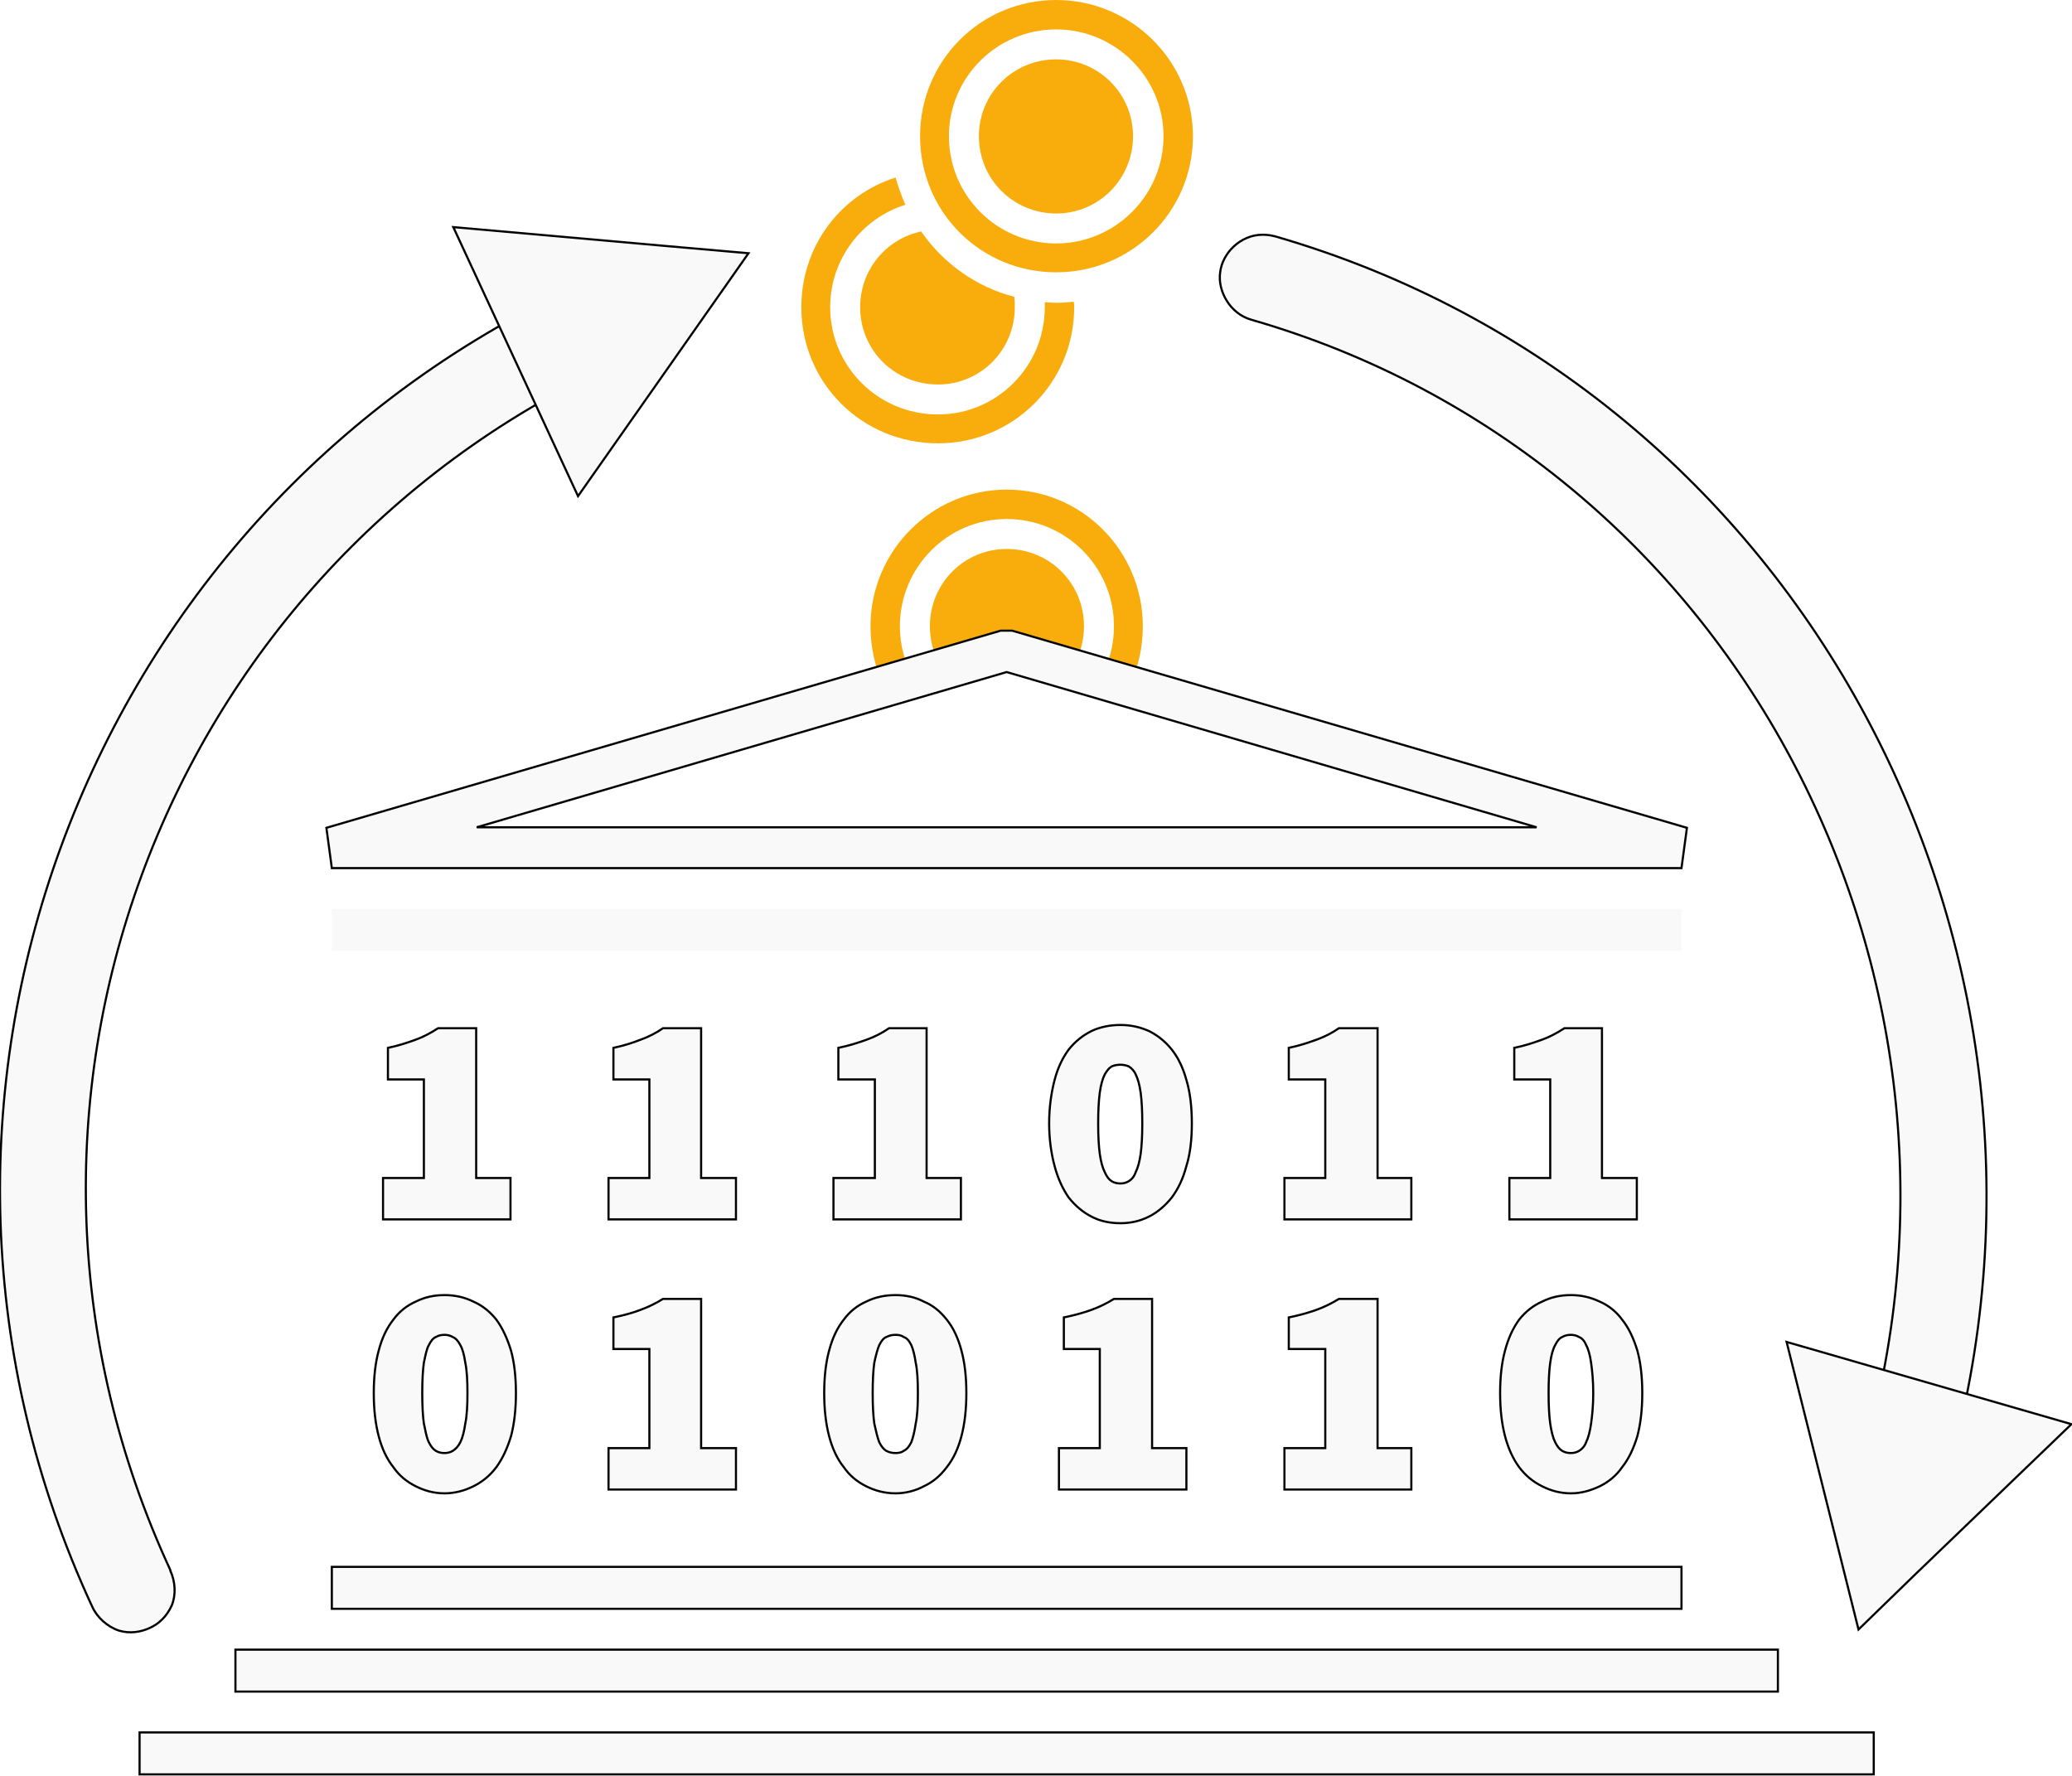
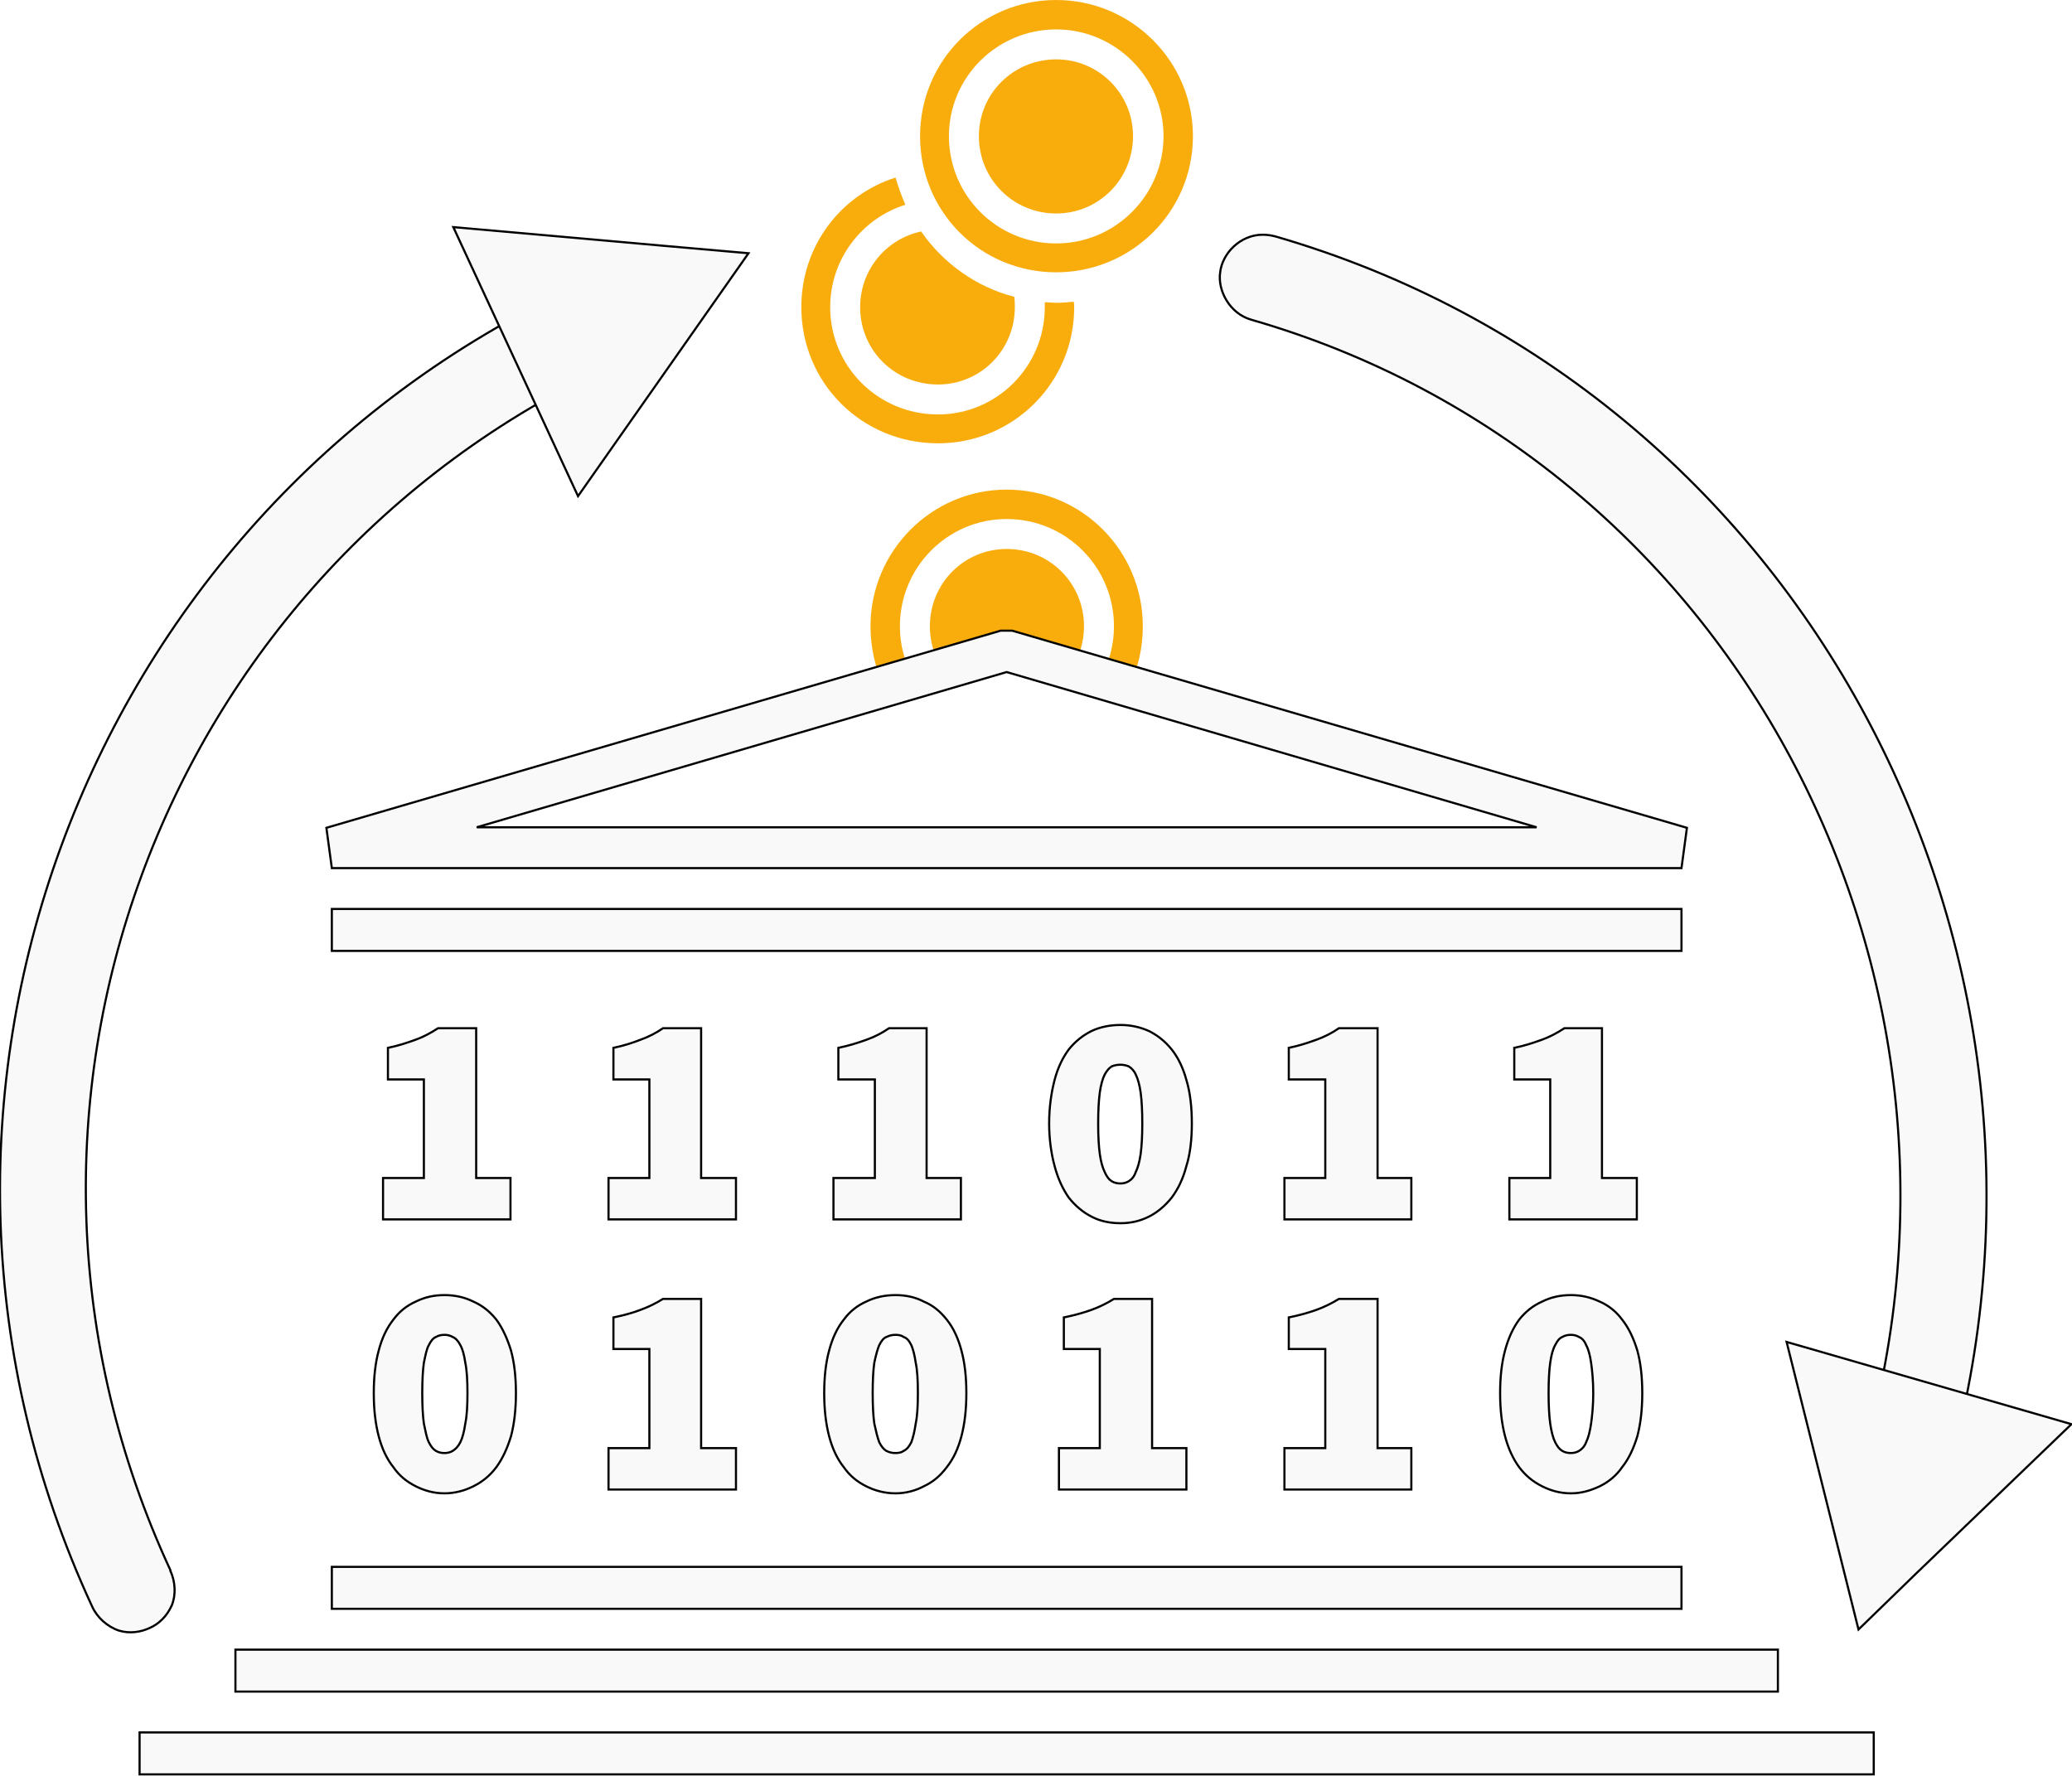
<svg xmlns="http://www.w3.org/2000/svg" width="291.738" height="250" viewBox="0 0 291.738 250" version="1.1" id="svg130">
  <defs id="defs6" />
  <g id="Page-1" transform="matrix(0.07668712,0,0,0.07668712,-0.05634417,0)" style="fill:none;fill-rule:evenodd;stroke:none;stroke-width:1">
    <g id="logo">
      <g id="id1">
        <g id="Group">
          <g id="id4" transform="translate(1689)">
            <rect id="Rectangle-path" x="0" y="0" width="503" height="501" />
            <path d="M 251,0 C 112,0 1,112 1,250 1,389 112,500 251,500 389,500 502,389 502,250 502,112 389,0 251,0 Z m 0,54 c 108,0 197,88 197,196 0,109 -89,197 -197,197 C 142,447 54,359 54,250 54,142 142,54 251,54 Z m 0,55 c -79,0 -142,63 -142,141 0,79 63,142 142,142 78,0 141,-63 141,-142 0,-78 -63,-141 -141,-141 z" id="Shape" style="fill:#f9ad0c" />
          </g>
          <g id="id5" transform="translate(1471,326)">
            <rect id="rect11" x="0" y="0" width="503" height="489" />
            <path d="M 174,0 C 73,32 1,126 1,238 c 0,139 111,250 251,250 138,0 250,-111 250,-250 0,-3 0,-7 -1,-10 -10,1 -21,2 -31,2 -8,0 -15,-1 -22,-1 0,3 0,6 0,9 0,109 -88,197 -196,197 C 142,435 54,347 54,238 54,150 112,75 192,50 185,34 179,17 174,0 Z m 47,99 c -65,14 -112,71 -112,139 0,79 63,142 143,142 78,0 141,-63 141,-142 0,-6 0,-12 -1,-19 C 322,201 261,157 221,99 Z" id="path13" style="fill:#f9ad0c" />
          </g>
          <g id="id6" transform="translate(1599,899)">
            <rect id="rect16" x="0" y="0" width="501" height="363" />
            <path d="M 250,0 C 112,0 0,113 0,251 0,291 9,329 25,362 L 79,347 C 63,318 54,286 54,251 54,142 142,54 250,54 c 109,0 197,88 197,197 0,35 -9,67 -25,96 l 53,15 C 491,329 500,291 500,251 500,113 389,0 250,0 Z m 0,109 c -78,0 -141,63 -141,142 0,30 9,57 24,80 l 118,-34 117,34 c 15,-23 24,-50 24,-80 0,-79 -63,-142 -142,-142 z" id="path18" style="fill:#f9ad0c" />
          </g>
          <g id="id7" transform="translate(610,2877)">
            <rect id="rect21" x="0" y="0" width="2479" height="79" />
            <polygon id="polygon23" points="2478,0 0,0 0,77 2478,77 " style="fill:#f9f9f9;stroke-width:3.912;stroke-miterlimit:4;stroke-dasharray:none;stroke:#000000;stroke-opacity:1" />
          </g>
          <g id="id8" transform="translate(433,3029)">
            <rect id="rect26" x="0" y="0" width="2833" height="78" />
            <polygon id="polygon28" points="2832,0 0,0 0,77 2832,77 " style="fill:#f9f9f9;stroke-width:3.912;stroke-miterlimit:4;stroke-dasharray:none;stroke:#000000;stroke-opacity:1" />
          </g>
          <g id="id9" transform="translate(610,1669)">
            <rect id="rect31" x="0" y="0" width="2479" height="78" />
-             <polygon id="polygon33" points="2478,0 0,0 0,77 2478,77 " style="fill:#f9f9f9" />
+             <polygon id="polygon33" points="2478,0 0,0 0,77 2478,77 " style="fill:#f9f9f9;stroke-width:3.912;stroke-miterlimit:4;stroke-dasharray:none;stroke:#000000;stroke-opacity:1" />
          </g>
          <g id="id10" transform="translate(704,1888)">
            <rect id="rect36" x="0" y="0" width="236" height="353" />
            <path d="M 0,275 H 75 V 94 H 9 V 36 C 29,32 46,26 60,21 74,16 87,9 101,0 h 70 v 275 h 63 v 76 H 0 Z" id="path38" style="fill:#f9f9f9;stroke-width:3.912;stroke-miterlimit:4;stroke-dasharray:none;stroke:#000000;stroke-opacity:1" />
          </g>
          <g id="id11" transform="translate(1118,1888)">
            <rect id="rect41" x="0" y="0" width="236" height="353" />
            <path d="M 0,275 H 75 V 94 H 9 V 36 C 29,32 46,26 59,21 73,16 87,9 100,0 h 70 v 275 h 64 v 76 H 0 Z" id="path43" style="fill:#f9f9f9;stroke-width:3.912;stroke-miterlimit:4;stroke-dasharray:none;stroke:#000000;stroke-opacity:1" />
          </g>
          <g id="id12" transform="translate(1531,1888)">
            <rect id="rect46" x="0" y="0" width="236" height="353" />
            <path d="M 0,275 H 76 V 94 H 9 V 36 C 29,32 47,26 61,21 75,16 89,9 102,0 h 69 v 275 h 63 v 76 H 0 Z" id="path48" style="fill:#f9f9f9;stroke-width:3.912;stroke-miterlimit:4;stroke-dasharray:none;stroke:#000000;stroke-opacity:1" />
          </g>
          <g id="id13" transform="translate(1927,1882)">
            <rect id="rect51" x="0" y="0" width="263" height="366" />
            <path d="M 131,364 C 111,364 93,360 78,352 62,344 48,332 36,317 25,301 16,282 10,259 4,237 0,210 0,181 0,151 4,124 10,101 16,78 25,60 36,45 48,30 62,19 78,11 93,4 111,0 131,0 c 19,0 36,4 52,11 16,8 30,19 42,34 12,15 21,34 27,56 7,23 10,50 10,80 0,29 -3,56 -10,78 -6,23 -15,42 -27,58 -12,15 -26,27 -42,35 -16,8 -33,12 -52,12 z m 0,-73 c 5,0 10,-1 15,-4 5,-3 10,-8 13,-17 4,-8 7,-19 9,-33 2,-15 3,-33 3,-56 0,-24 -1,-42 -3,-57 -2,-14 -5,-25 -9,-33 -3,-7 -8,-12 -13,-15 -5,-2 -10,-3 -15,-3 -6,0 -11,1 -16,3 -5,3 -9,8 -13,15 -4,8 -7,19 -9,33 -2,15 -3,33 -3,57 0,23 1,41 3,56 2,14 5,25 9,33 4,9 8,14 13,17 5,3 10,4 16,4 z" id="path53" style="fill:#f9f9f9;stroke-width:3.912;stroke-miterlimit:4;stroke-dasharray:none;stroke:#000000;stroke-opacity:1" />
          </g>
          <g id="id14" transform="translate(2359,1888)">
            <rect id="rect56" x="0" y="0" width="234" height="353" />
            <path d="M 0,275 H 75 V 94 H 8 V 36 C 28,32 45,26 59,21 73,16 87,9 100,0 h 71 v 275 h 62 v 76 H 0 Z" id="path58" style="fill:#f9f9f9;stroke-width:3.912;stroke-miterlimit:4;stroke-dasharray:none;stroke:#000000;stroke-opacity:1" />
          </g>
          <g id="id15" transform="translate(2772,1888)">
            <rect id="rect61" x="0" y="0" width="236" height="353" />
            <path d="M 0,275 H 75 V 94 H 9 V 36 C 29,32 46,26 60,21 74,16 87,9 101,0 h 69 v 275 h 64 v 76 H 0 Z" id="path63" style="fill:#f9f9f9;stroke-width:3.912;stroke-miterlimit:4;stroke-dasharray:none;stroke:#000000;stroke-opacity:1" />
          </g>
          <g id="id16" transform="translate(687,2378)">
            <rect id="rect66" x="0" y="0" width="262" height="365" />
            <path d="M 130,364 C 110,364 93,359 77,351 61,343 47,332 36,316 24,301 15,282 9,259 3,236 0,210 0,180 0,150 3,124 9,102 15,79 24,60 36,45 47,30 61,19 77,12 93,4 110,0 130,0 c 19,0 37,4 53,12 16,7 30,18 42,33 11,15 20,34 27,57 6,22 9,48 9,78 0,30 -3,56 -9,79 -7,23 -16,42 -27,57 -12,16 -26,27 -42,35 -16,8 -34,13 -53,13 z m 0,-74 c 5,0 10,-1 15,-4 5,-3 10,-8 14,-16 4,-8 7,-20 9,-34 3,-14 4,-33 4,-56 0,-23 -1,-42 -4,-56 -2,-14 -5,-25 -9,-32 -4,-8 -9,-13 -14,-15 -5,-3 -10,-4 -15,-4 -6,0 -11,1 -16,4 -5,2 -9,7 -13,15 -4,7 -6,18 -9,32 -2,14 -3,33 -3,56 0,23 1,42 3,56 3,14 5,26 9,34 4,8 8,13 13,16 5,3 10,4 16,4 z" id="path68" style="fill:#f9f9f9;stroke-width:3.912;stroke-miterlimit:4;stroke-dasharray:none;stroke:#000000;stroke-opacity:1" />
          </g>
          <g id="id17" transform="translate(1118,2385)">
            <rect id="rect71" x="0" y="0" width="236" height="351" />
            <path d="M 0,274 H 75 V 92 H 9 V 34 C 29,30 46,25 59,20 73,15 87,8 100,0 h 70 v 274 h 64 v 76 H 0 Z" id="path73" style="fill:#f9f9f9;stroke-width:3.912;stroke-miterlimit:4;stroke-dasharray:none;stroke:#000000;stroke-opacity:1" />
          </g>
          <g id="id18" transform="translate(1513,2378)">
            <rect id="rect76" x="0" y="0" width="263" height="365" />
            <path d="M 132,364 C 112,364 94,359 78,351 62,343 48,332 37,316 25,301 16,282 10,259 4,236 1,210 1,180 1,150 4,124 10,102 16,79 25,60 37,45 48,30 62,19 78,12 94,4 112,0 132,0 c 19,0 37,4 52,12 17,7 30,18 42,33 12,15 21,34 27,57 6,22 9,48 9,78 0,30 -3,56 -9,79 -6,23 -15,42 -27,57 -12,16 -25,27 -42,35 -15,8 -33,13 -52,13 z m 0,-74 c 6,0 11,-1 15,-4 6,-3 10,-8 14,-16 3,-8 6,-20 8,-34 3,-14 4,-33 4,-56 0,-23 -1,-42 -4,-56 -2,-14 -5,-25 -8,-32 -4,-8 -8,-13 -14,-15 -4,-3 -9,-4 -15,-4 -6,0 -11,1 -17,4 -5,2 -9,7 -13,15 -3,7 -6,18 -9,32 -2,14 -3,33 -3,56 0,23 1,42 3,56 3,14 6,26 9,34 4,8 8,13 13,16 6,3 11,4 17,4 z" id="path78" style="fill:#f9f9f9;stroke-width:3.912;stroke-miterlimit:4;stroke-dasharray:none;stroke:#000000;stroke-opacity:1" />
          </g>
          <g id="id19" transform="translate(1945,2385)">
            <rect id="rect81" x="0" y="0" width="236" height="351" />
            <path d="M 0,274 H 75 V 92 H 9 V 34 C 29,30 46,25 60,20 74,15 88,8 101,0 h 70 v 274 h 63 v 76 H 0 Z" id="path83" style="fill:#f9f9f9;stroke-width:3.912;stroke-miterlimit:4;stroke-dasharray:none;stroke:#000000;stroke-opacity:1" />
          </g>
          <g id="id20" transform="translate(2359,2385)">
            <rect id="rect86" x="0" y="0" width="234" height="351" />
            <path d="M 0,274 H 75 V 92 H 8 V 34 C 28,30 45,25 59,20 73,15 87,8 100,0 h 71 v 274 h 62 v 76 H 0 Z" id="path88" style="fill:#f9f9f9;stroke-width:3.912;stroke-miterlimit:4;stroke-dasharray:none;stroke:#000000;stroke-opacity:1" />
          </g>
          <g id="id21" transform="translate(2754,2378)">
            <rect id="rect91" x="0" y="0" width="263" height="365" />
            <path d="M 131,364 C 111,364 94,359 78,351 62,343 48,332 36,316 25,301 16,282 10,259 4,236 1,210 1,180 1,150 4,124 10,102 16,79 25,60 36,45 48,30 62,19 78,12 94,4 111,0 131,0 c 19,0 36,4 53,12 16,7 30,18 41,33 12,15 21,34 28,57 6,22 9,48 9,78 0,30 -3,56 -9,79 -7,23 -16,42 -28,57 -11,16 -25,27 -41,35 -17,8 -34,13 -53,13 z m 0,-74 c 5,0 10,-1 15,-4 5,-3 10,-8 13,-16 4,-8 7,-20 9,-34 2,-14 4,-33 4,-56 0,-23 -2,-42 -4,-56 -2,-14 -5,-25 -9,-32 -3,-8 -8,-13 -13,-15 -5,-3 -10,-4 -15,-4 -6,0 -11,1 -16,4 -5,2 -9,7 -13,15 -4,7 -7,18 -9,32 -2,14 -3,33 -3,56 0,23 1,42 3,56 2,14 5,26 9,34 4,8 8,13 13,16 5,3 10,4 16,4 z" id="path93" style="fill:#f9f9f9;stroke-width:3.912;stroke-miterlimit:4;stroke-dasharray:none;stroke:#000000;stroke-opacity:1" />
          </g>
          <g id="id22" transform="translate(2240,431)">
            <rect id="rect96" x="0" y="0" width="1409" height="2341" />
            <path d="M 79,0 C 38,0 5,34 1,69 c -5,34 18,76 57,87 886,255 1380,1196 1125,2082 h 1 c -7,21 -4,46 7,64 12,18 28,29 46,34 18,5 38,5 57,-4 19,-9 35,-29 41,-51 C 1614,1314 1071,283 102,3 94,1 87,0 79,0 Z" id="path98" style="fill:#f9f9f9;stroke-width:3.912;stroke-miterlimit:4;stroke-dasharray:none;stroke:#000000;stroke-opacity:1" />
          </g>
          <g id="id23" transform="translate(3281,2464)">
            <rect id="rect101" x="0" y="0" width="524" height="529" />
            <polygon id="polygon103" points="523,151 0,0 132,528 237,426 " style="fill:#f9f9f9;stroke-width:3.912;stroke-miterlimit:4;stroke-dasharray:none;stroke:#000000;stroke-opacity:1" />
          </g>
          <g id="id24" transform="translate(0,517)">
            <rect id="rect106" x="1" y="1" width="1171" height="2481" />
            <path d="m 1086,1 c -10,1 -19,4 -28,8 -914,425 -1311,1511 -888,2424 9,20 28,37 49,44 20,6 40,3 57,-5 16,-7 31,-21 40,-41 8,-19 7,-44 -3,-65 l 1,1 C -74,1531 288,541 1125,153 h -1 c 36,-16 53,-59 44,-91 -8,-33 -43,-64 -82,-61 z" id="path108" style="fill:#f9f9f9;stroke-width:3.912;stroke-miterlimit:4;stroke-dasharray:none;stroke:#000000;stroke-opacity:1" />
          </g>
          <g id="id25" transform="translate(833,417)">
            <rect id="rect111" x="0" y="0" width="543" height="495" />
            <polygon id="polygon113" points="394,35 0,0 229,494 542,48 " style="fill:#f9f9f9;stroke-width:3.912;stroke-miterlimit:4;stroke-dasharray:none;stroke:#000000;stroke-opacity:1" />
          </g>
          <g id="id26" transform="translate(257,3181)">
            <rect id="rect116" x="0" y="0" width="3185" height="79" />
            <polygon id="polygon118" points="3184,0 0,0 0,77 3184,77 " style="fill:#f9f9f9;stroke-width:3.912;stroke-miterlimit:4;stroke-dasharray:none;stroke:#000000;stroke-opacity:1" />
          </g>
          <g id="id27" transform="translate(599,1158)">
            <rect id="rect121" x="0" y="0" width="2500" height="437" />
            <path d="M 1239,0 1,362 11,436 H 1250 2489 L 2499,362 1260,0 Z m 11,76 973,285 H 1250 277 Z" id="path123" style="fill:#f9f9f9;stroke-width:3.912;stroke-miterlimit:4;stroke-dasharray:none;stroke:#000000;stroke-opacity:1" />
          </g>
        </g>
      </g>
    </g>
  </g>
</svg>
